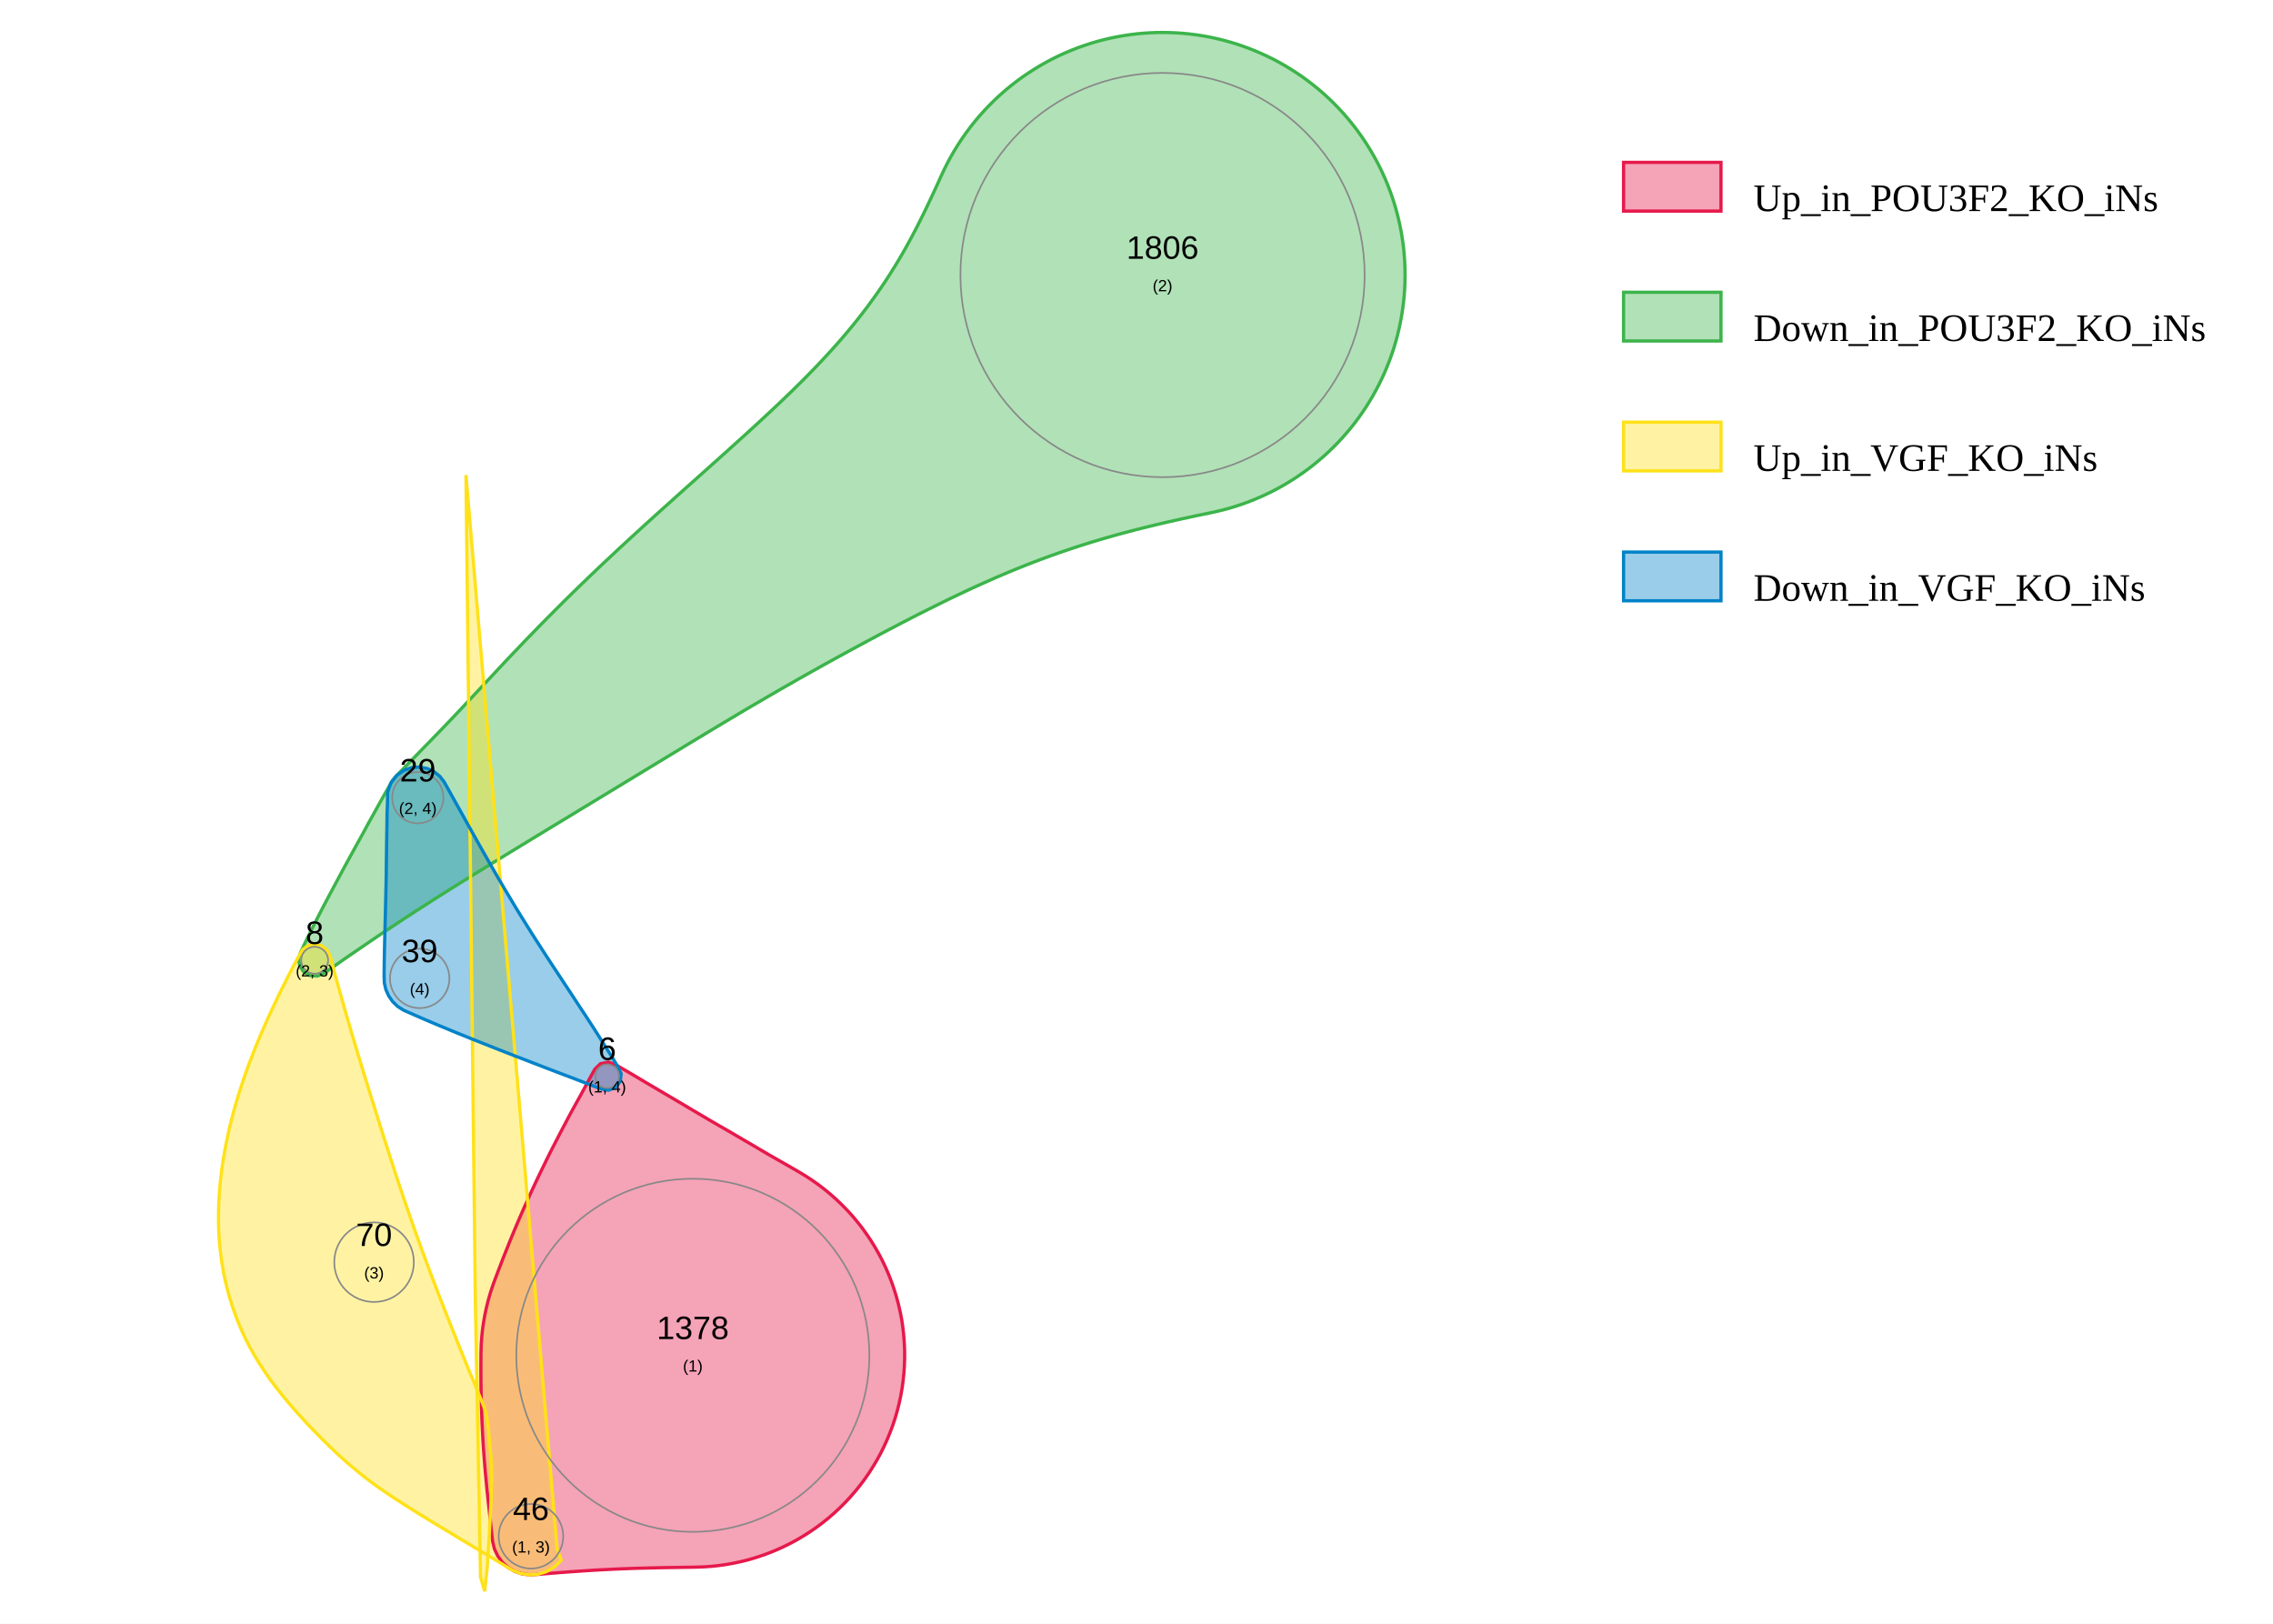
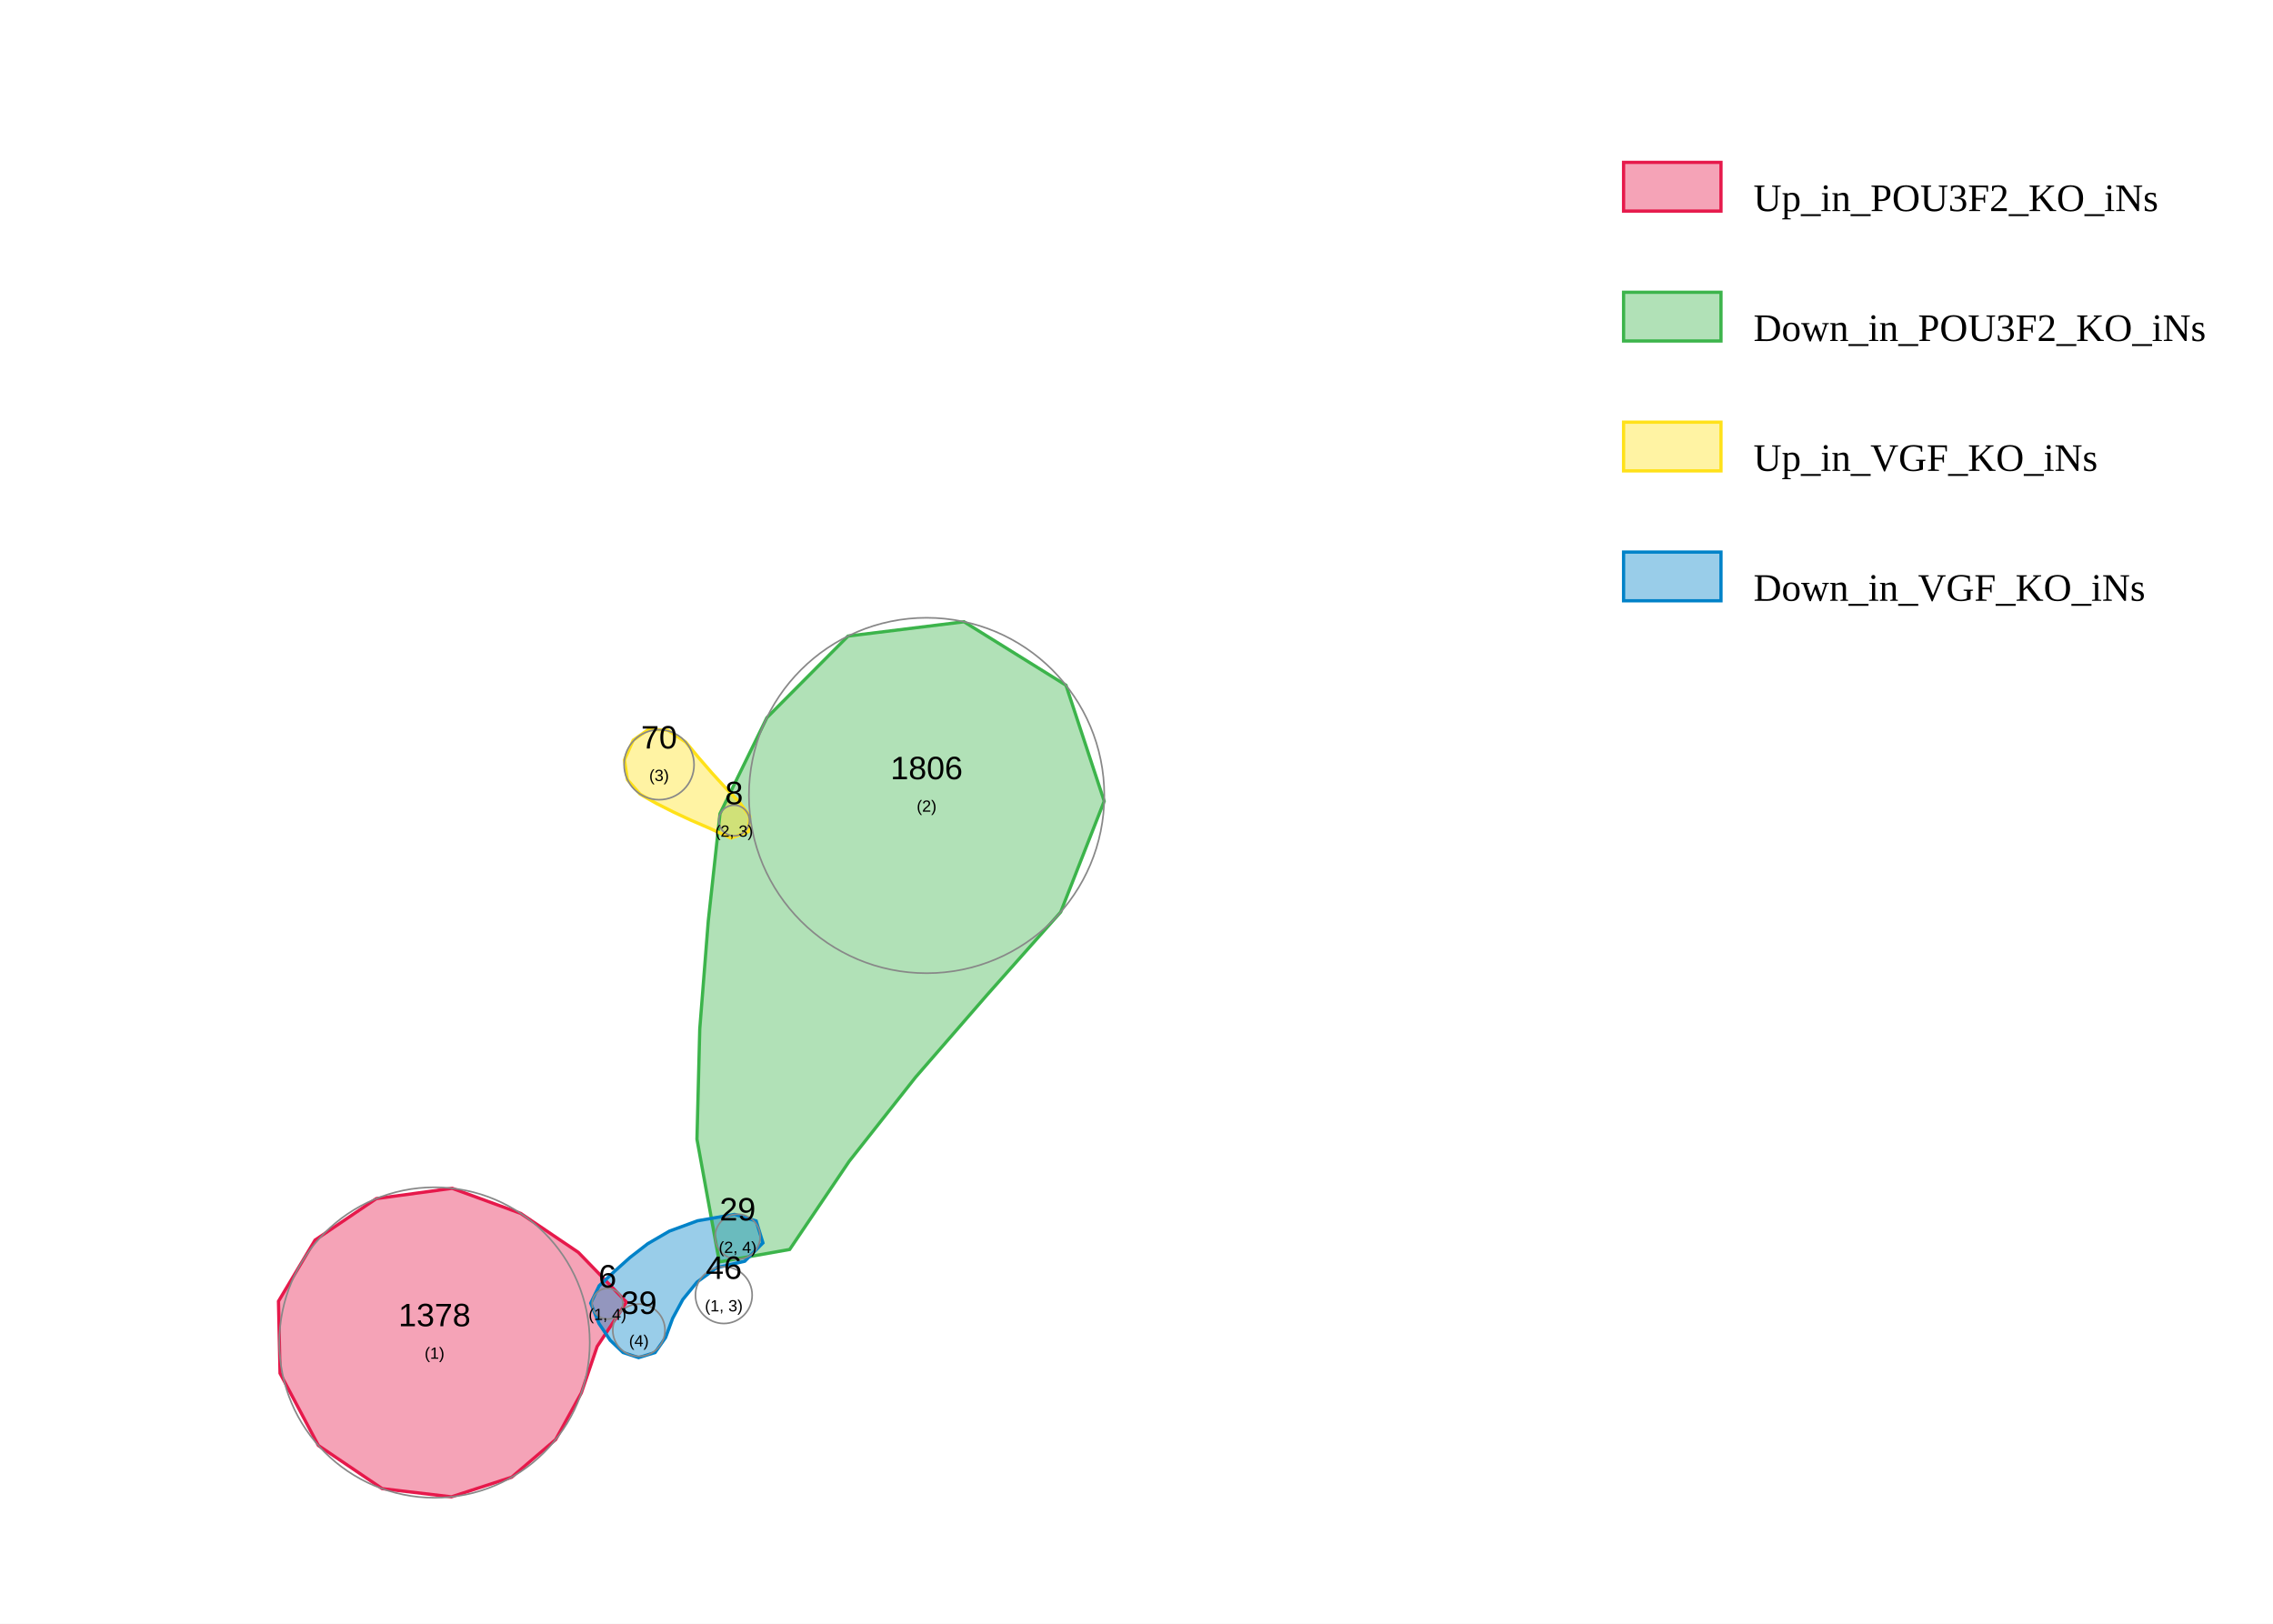
<svg xmlns="http://www.w3.org/2000/svg" xmlns:xlink="http://www.w3.org/1999/xlink" width="700" height="500">
  <defs>
    <style type="text/css">
  .borderLine {
	   stroke: none;
	   fill-opacity: 0.4;
  }
  .outLine {
	   stroke-width: 1;
	   fill: none;
  }
  .circle {
	   stroke: #888888;
	   stroke-width: 0.5;
	   fill: none;
    pointer-events: all;
  }
  .spcircle {
	   stroke: #FF2222;
	   stroke-width: 1;
	   fill: none;
    pointer-events: all;
  }
  .tLabel {
	   font-family: Arial;
    pointer-events: none;
	   font-size: 14px;
	   text-anchor: middle;
	   alignment-baseline: central;
  }
  .nLabel {
	   font-family: Arial;
    pointer-events: none;
	   font-size: 10px;
	   text-anchor: middle;
	   alignment-baseline: central;
  }
  .belong {
	   font-family: Arial;
    pointer-events: none;
	   font-size: 5px;
	   text-anchor: middle;
	   alignment-baseline: central;
  }
  .p0{
    stroke: none;
    fill: #e6194b;
  }
  .q0{
    fill: none;
    stroke: #e6194b;
  }
  .p1{
    stroke: none;
    fill: #3cb44b;
  }
  .q1{
    fill: none;
    stroke: #3cb44b;
  }
  .p2{
    stroke: none;
    fill: #ffe119;
  }
  .q2{
    fill: none;
    stroke: #ffe119;
  }
  .p3{
    stroke: none;
    fill: #0082c8;
  }
  .q3{
    fill: none;
    stroke: #0082c8;
  }

</style>
    <symbol id="bl0">
-       <path d="M 213.12 341.73 L 209.47 339.56 L 206.34 337.72 L 203.60 336.10 L 201.00 334.57 L 198.51 333.10 L 196.12 331.67 L 193.87 330.34 L 191.72 329.09 L 189.64 327.88 L 187.33 327.04 L 184.93 327.53 L 183.20 329.21 L 182.07 331.23 L 180.97 333.25 L 179.88 335.28 L 178.79 337.28 L 177.69 339.27 L 176.59 341.25 L 175.51 343.23 L 174.45 345.24 L 173.39 347.24 L 172.34 349.25 L 171.30 351.26 L 170.26 353.28 L 169.23 355.31 L 168.22 357.36 L 167.21 359.42 L 166.21 361.49 L 165.22 363.57 L 164.24 365.66 L 163.27 367.77 L 162.30 369.88 L 161.35 372.01 L 160.41 374.15 L 159.49 376.29 L 158.58 378.45 L 157.68 380.61 L 156.80 382.78 L 155.93 384.96 L 155.06 387.13 L 154.22 389.32 L 153.38 391.50 L 152.55 393.69 L 151.75 395.88 L 151.02 398.10 L 150.37 400.34 L 149.81 402.60 L 149.32 404.88 L 148.92 407.16 L 148.59 409.46 L 148.36 411.77 L 148.20 414.09 L 148.13 416.40 L 148.11 418.72 L 148.10 421.03 L 148.11 423.35 L 148.12 425.67 L 148.15 427.98 L 148.20 430.30 L 148.25 432.61 L 148.33 434.93 L 148.41 437.25 L 148.52 439.57 L 148.64 441.89 L 148.77 444.22 L 148.93 446.55 L 149.10 448.88 L 149.28 451.21 L 149.48 453.55 L 149.70 455.88 L 149.92 458.22 L 150.16 460.57 L 150.41 462.92 L 150.67 465.26 L 150.93 467.61 L 151.19 469.97 L 151.45 472.33 L 151.72 474.69 L 152.28 477.01 L 153.30 479.17 L 154.72 481.09 L 156.50 482.68 L 158.57 483.89 L 160.81 484.66 L 163.17 484.97 L 165.54 484.81 L 167.89 484.62 L 170.25 484.42 L 172.59 484.23 L 174.93 484.06 L 177.28 483.89 L 179.61 483.73 L 181.94 483.58 L 184.27 483.44 L 186.61 483.32 L 188.93 483.20 L 191.25 483.10 L 193.57 483.01 L 195.89 482.93 L 198.21 482.87 L 200.53 482.81 L 202.84 482.76 L 205.15 482.71 L 207.46 482.68 L 209.78 482.64 L 212.08 482.61 L 214.40 482.57 L 216.70 482.49 L 219.01 482.33 L 221.31 482.09 L 223.60 481.77 L 225.88 481.36 L 228.15 480.88 L 230.40 480.32 L 232.63 479.67 L 234.84 478.94 L 237.03 478.13 L 239.19 477.25 L 241.32 476.28 L 243.42 475.24 L 245.48 474.13 L 247.50 472.93 L 249.48 471.67 L 251.41 470.34 L 253.30 468.93 L 255.13 467.46 L 256.91 465.92 L 258.63 464.32 L 260.29 462.66 L 261.89 460.94 L 263.43 459.17 L 264.90 457.34 L 266.31 455.46 L 267.64 453.54 L 268.90 451.56 L 270.10 449.55 L 271.22 447.49 L 272.26 445.39 L 273.23 443.26 L 274.12 441.09 L 274.94 438.89 L 275.68 436.66 L 276.33 434.40 L 276.91 432.12 L 277.40 429.82 L 277.81 427.50 L 278.13 425.15 L 278.37 422.80 L 278.53 420.44 L 278.60 418.07 L 278.59 415.70 L 278.48 413.33 L 278.29 410.97 L 278.02 408.60 L 277.68 406.25 L 277.21 403.92 L 276.68 401.60 L 276.06 399.31 L 275.36 397.03 L 274.59 394.79 L 273.72 392.57 L 272.78 390.38 L 271.76 388.24 L 270.66 386.14 L 269.49 384.07 L 268.24 382.05 L 266.91 380.08 L 265.53 378.15 L 264.07 376.29 L 262.55 374.47 L 260.96 372.72 L 259.30 371.02 L 257.59 369.38 L 255.82 367.81 L 253.99 366.29 L 252.09 364.84 L 250.12 363.44 L 248.06 362.09 L 245.87 360.77 L 243.58 359.45 L 241.24 358.11 L 238.93 356.79 L 236.49 355.40 L 233.73 353.77 L 230.89 352.10 L 228.01 350.43 L 224.55 348.39 L 221.39 346.59 L 218.65 344.99 Z" />
+       <path d="M 139.24 365.92 L 115.90 369.09 L 97.02 381.86 L 85.76 400.70 L 86.24 422.87 L 98.06 445.12 L 117.70 458.40 L 139.02 460.92 L 157.57 454.88 L 171.13 443.28 L 179.03 428.92 L 183.91 414.61 L 192.95 400.97 L 178.11 385.64 L 160.35 373.64 Z" />
    </symbol>
    <symbol id="bl1">
-       <path d="M 107.62 264.16 L 105.78 267.52 L 104.25 270.38 L 102.91 272.88 L 101.65 275.24 L 100.45 277.50 L 99.30 279.68 L 98.23 281.76 L 97.22 283.73 L 96.26 285.65 L 95.32 287.55 L 94.38 289.44 L 93.46 291.36 L 92.55 293.28 L 91.96 295.39 L 92.32 297.56 L 93.59 299.37 L 95.53 300.44 L 97.77 300.55 L 99.84 299.69 L 101.64 298.44 L 103.42 297.17 L 105.21 295.91 L 107.00 294.67 L 108.80 293.43 L 110.61 292.20 L 112.41 290.97 L 114.21 289.74 L 116.01 288.52 L 117.81 287.30 L 119.62 286.10 L 121.42 284.91 L 123.22 283.72 L 125.02 282.53 L 126.82 281.36 L 128.62 280.19 L 130.42 279.04 L 132.21 277.89 L 134.01 276.74 L 135.80 275.61 L 137.60 274.48 L 139.39 273.35 L 141.18 272.24 L 142.96 271.12 L 144.75 270.02 L 146.54 268.91 L 148.32 267.82 L 150.11 266.72 L 151.88 265.62 L 153.67 264.54 L 155.44 263.45 L 157.22 262.36 L 159.00 261.28 L 160.78 260.19 L 162.56 259.11 L 164.33 258.03 L 166.11 256.95 L 167.89 255.87 L 169.66 254.79 L 171.45 253.71 L 173.23 252.63 L 175.01 251.55 L 176.79 250.47 L 178.56 249.39 L 180.35 248.31 L 182.13 247.23 L 183.91 246.15 L 185.70 245.06 L 187.47 243.99 L 189.25 242.91 L 191.03 241.83 L 192.81 240.74 L 194.60 239.66 L 196.37 238.59 L 198.14 237.51 L 199.92 236.43 L 201.69 235.35 L 203.47 234.28 L 205.24 233.20 L 207.02 232.12 L 208.79 231.05 L 210.56 229.97 L 212.34 228.89 L 214.13 227.81 L 215.91 226.74 L 217.70 225.66 L 219.48 224.58 L 221.27 223.51 L 223.06 222.43 L 224.86 221.36 L 226.66 220.29 L 228.45 219.22 L 230.24 218.16 L 232.04 217.11 L 233.84 216.06 L 235.63 215.01 L 237.42 213.97 L 239.20 212.94 L 240.98 211.91 L 242.76 210.90 L 244.53 209.89 L 246.30 208.88 L 248.06 207.89 L 249.82 206.90 L 251.58 205.92 L 253.32 204.94 L 255.07 203.97 L 256.81 203.01 L 258.55 202.06 L 260.29 201.11 L 262.02 200.16 L 263.75 199.23 L 265.48 198.29 L 267.20 197.37 L 268.93 196.45 L 270.64 195.53 L 272.36 194.62 L 274.07 193.72 L 275.79 192.82 L 277.49 191.93 L 279.20 191.05 L 280.90 190.17 L 282.60 189.30 L 284.30 188.44 L 286.00 187.59 L 287.69 186.75 L 289.38 185.91 L 291.07 185.08 L 292.75 184.26 L 294.44 183.46 L 296.13 182.65 L 297.81 181.86 L 299.50 181.08 L 301.18 180.31 L 302.87 179.55 L 304.56 178.80 L 306.25 178.05 L 307.95 177.32 L 309.64 176.60 L 311.35 175.89 L 313.07 175.18 L 314.79 174.49 L 316.52 173.80 L 318.26 173.13 L 320.01 172.46 L 321.77 171.81 L 323.54 171.16 L 325.33 170.52 L 327.13 169.89 L 328.95 169.28 L 330.78 168.66 L 332.63 168.06 L 334.49 167.47 L 336.36 166.89 L 338.26 166.32 L 340.16 165.76 L 342.09 165.21 L 344.03 164.66 L 345.98 164.13 L 347.95 163.61 L 349.93 163.09 L 351.92 162.59 L 353.92 162.10 L 355.94 161.61 L 357.97 161.13 L 360.00 160.66 L 362.05 160.20 L 364.11 159.74 L 366.17 159.30 L 368.24 158.85 L 370.31 158.42 L 372.39 157.99 L 374.47 157.54 L 376.54 157.05 L 378.60 156.49 L 380.64 155.87 L 382.66 155.20 L 384.66 154.47 L 386.63 153.68 L 388.58 152.84 L 390.50 151.95 L 392.39 151.00 L 394.24 150.01 L 396.06 148.97 L 397.84 147.88 L 399.58 146.75 L 401.28 145.57 L 402.95 144.36 L 404.57 143.10 L 406.14 141.81 L 407.68 140.48 L 409.18 139.11 L 410.63 137.70 L 412.04 136.27 L 413.41 134.80 L 414.73 133.29 L 416.02 131.76 L 417.25 130.19 L 418.45 128.59 L 419.60 126.96 L 420.71 125.30 L 421.77 123.61 L 422.79 121.89 L 423.76 120.14 L 424.69 118.36 L 425.57 116.56 L 426.41 114.73 L 427.19 112.87 L 427.93 110.98 L 428.62 109.08 L 429.26 107.15 L 429.84 105.20 L 430.38 103.23 L 430.85 101.24 L 431.28 99.23 L 431.65 97.21 L 431.97 95.18 L 432.23 93.14 L 432.44 91.07 L 432.59 89.00 L 432.68 86.91 L 432.71 84.81 L 432.69 82.68 L 432.60 80.52 L 432.44 78.34 L 432.23 76.14 L 431.93 73.90 L 431.56 71.62 L 431.11 69.32 L 430.58 66.98 L 429.97 64.63 L 429.27 62.26 L 428.47 59.88 L 427.59 57.50 L 426.62 55.15 L 425.57 52.82 L 424.44 50.53 L 423.24 48.29 L 421.98 46.12 L 420.67 44.02 L 419.30 41.99 L 417.90 40.04 L 416.46 38.18 L 414.99 36.39 L 413.51 34.69 L 411.99 33.06 L 410.47 31.50 L 408.91 30.02 L 407.34 28.59 L 405.75 27.23 L 404.13 25.93 L 402.49 24.68 L 400.83 23.47 L 399.13 22.33 L 397.41 21.23 L 395.66 20.17 L 393.89 19.17 L 392.08 18.21 L 390.25 17.31 L 388.40 16.45 L 386.51 15.65 L 384.61 14.89 L 382.68 14.19 L 380.73 13.53 L 378.75 12.93 L 376.77 12.39 L 374.76 11.90 L 372.73 11.45 L 370.70 11.08 L 368.65 10.76 L 366.59 10.49 L 364.53 10.28 L 362.46 10.13 L 360.40 10.04 L 358.32 10.00 L 356.26 10.02 L 354.20 10.10 L 352.14 10.23 L 350.09 10.42 L 348.05 10.67 L 346.01 10.97 L 343.99 11.33 L 341.97 11.74 L 339.97 12.21 L 337.97 12.74 L 335.99 13.32 L 334.01 13.97 L 332.05 14.66 L 330.10 15.42 L 328.16 16.23 L 326.23 17.10 L 324.32 18.03 L 322.43 19.03 L 320.55 20.08 L 318.70 21.19 L 316.87 22.36 L 315.06 23.59 L 313.28 24.88 L 311.53 26.23 L 309.81 27.64 L 308.13 29.10 L 306.49 30.62 L 304.89 32.20 L 303.33 33.82 L 301.82 35.49 L 300.36 37.21 L 298.95 38.98 L 297.60 40.78 L 296.31 42.62 L 295.07 44.50 L 293.89 46.40 L 292.78 48.33 L 291.73 50.28 L 290.74 52.25 L 289.82 54.23 L 288.93 56.21 L 288.03 58.17 L 287.13 60.11 L 286.23 62.03 L 285.33 63.93 L 284.42 65.80 L 283.50 67.65 L 282.58 69.49 L 281.64 71.29 L 280.70 73.08 L 279.74 74.85 L 278.77 76.60 L 277.78 78.32 L 276.78 80.03 L 275.76 81.72 L 274.72 83.39 L 273.67 85.05 L 272.60 86.69 L 271.51 88.31 L 270.40 89.92 L 269.27 91.51 L 268.13 93.09 L 266.97 94.66 L 265.79 96.21 L 264.59 97.75 L 263.37 99.28 L 262.14 100.79 L 260.89 102.29 L 259.63 103.78 L 258.35 105.26 L 257.05 106.73 L 255.74 108.18 L 254.41 109.63 L 253.07 111.07 L 251.72 112.50 L 250.35 113.93 L 248.97 115.34 L 247.58 116.75 L 246.17 118.15 L 244.76 119.55 L 243.33 120.94 L 241.90 122.32 L 240.45 123.71 L 239.00 125.08 L 237.54 126.45 L 236.07 127.82 L 234.60 129.19 L 233.12 130.55 L 231.64 131.91 L 230.14 133.28 L 228.65 134.63 L 227.15 135.99 L 225.64 137.35 L 224.14 138.71 L 222.62 140.07 L 221.11 141.43 L 219.58 142.79 L 218.06 144.16 L 216.53 145.52 L 215.00 146.89 L 213.47 148.26 L 211.93 149.63 L 210.39 151.01 L 208.85 152.38 L 207.32 153.77 L 205.78 155.15 L 204.24 156.53 L 202.70 157.91 L 201.17 159.30 L 199.63 160.69 L 198.09 162.09 L 196.56 163.49 L 195.03 164.89 L 193.50 166.29 L 191.97 167.71 L 190.44 169.12 L 188.91 170.55 L 187.39 171.98 L 185.86 173.41 L 184.33 174.86 L 182.81 176.31 L 181.28 177.77 L 179.76 179.24 L 178.22 180.72 L 176.70 182.21 L 175.18 183.70 L 173.65 185.20 L 172.13 186.72 L 170.61 188.24 L 169.09 189.76 L 167.58 191.30 L 166.07 192.83 L 164.56 194.38 L 163.06 195.93 L 161.55 197.48 L 160.07 199.04 L 158.58 200.59 L 157.10 202.15 L 155.62 203.71 L 154.16 205.27 L 152.69 206.84 L 151.24 208.40 L 149.78 209.95 L 148.33 211.51 L 146.88 213.07 L 145.43 214.62 L 143.97 216.17 L 142.52 217.72 L 141.06 219.27 L 139.61 220.81 L 138.14 222.35 L 136.66 223.89 L 135.18 225.43 L 133.68 226.97 L 132.18 228.52 L 130.65 230.08 L 129.11 231.67 L 127.53 233.29 L 125.89 234.97 L 124.19 236.72 L 122.45 238.48 L 120.83 240.34 L 119.57 242.60 L 118.11 245.17 L 116.63 247.81 L 115.15 250.48 L 113.36 253.68 L 111.80 256.58 L 110.40 259.10 Z" />
+       <path d="M 218.12 283.65 L 215.50 316.86 L 214.64 350.80 L 221.52 388.58 L 243.19 384.75 L 261.51 357.61 L 281.98 331.69 L 304.01 306.33 L 326.65 280.86 L 340.05 246.70 L 328.28 211.00 L 296.88 191.47 L 261.17 195.87 L 236.17 220.99 L 221.73 250.54 Z" />
    </symbol>
    <symbol id="bl2">
-       <path d="M 99.41 443.35 L 102.18 446.05 L 104.57 448.30 L 106.72 450.22 L 108.79 451.99 L 110.79 453.64 L 112.75 455.19 L 114.63 456.61 L 116.44 457.92 L 118.20 459.14 L 119.94 460.32 L 121.69 461.48 L 123.45 462.62 L 125.21 463.75 L 126.99 464.87 L 128.78 465.99 L 130.59 467.11 L 132.41 468.22 L 134.25 469.34 L 136.10 470.46 L 137.97 471.59 L 139.86 472.72 L 141.77 473.87 L 143.70 475.03 L 145.64 476.19 L 147.60 477.36 L 149.58 478.55 L 151.57 479.75 L 153.60 480.97 L 155.67 482.23 L 157.84 483.53 L 160.31 484.53 L 163.00 484.96 L 165.70 484.76 L 168.36 483.93 L 170.84 482.45 L 172.86 480.42 L 171.58 476.93 L 143.50 146.30 L 146.40 401.45 L 147.99 485.61 L 149.26 490.00 L 150.05 482.73 L 150.71 471.87 L 151.21 462.31 L 151.46 454.96 L 151.26 449.29 L 150.82 444.79 L 150.46 441.03 L 150.17 437.96 L 149.73 435.48 L 149.07 433.32 L 148.27 431.27 L 147.43 429.24 L 146.59 427.21 L 145.75 425.18 L 144.91 423.16 L 144.07 421.13 L 143.24 419.10 L 142.41 417.06 L 141.58 415.02 L 140.75 412.97 L 139.93 410.91 L 139.11 408.85 L 138.29 406.79 L 137.48 404.72 L 136.65 402.64 L 135.85 400.56 L 135.04 398.48 L 134.24 396.39 L 133.44 394.30 L 132.64 392.21 L 131.86 390.11 L 131.07 388.01 L 130.30 385.90 L 129.53 383.79 L 128.77 381.69 L 128.01 379.58 L 127.26 377.47 L 126.52 375.36 L 125.79 373.26 L 125.07 371.15 L 124.35 369.05 L 123.65 366.96 L 122.95 364.87 L 122.26 362.78 L 121.57 360.69 L 120.90 358.61 L 120.22 356.54 L 119.56 354.47 L 118.90 352.40 L 118.24 350.33 L 117.59 348.27 L 116.94 346.21 L 116.29 344.14 L 115.64 342.08 L 114.99 340.01 L 114.34 337.94 L 113.70 335.87 L 113.06 333.79 L 112.41 331.71 L 111.77 329.63 L 111.13 327.54 L 110.49 325.45 L 109.86 323.35 L 109.24 321.25 L 108.61 319.16 L 107.99 317.07 L 107.38 314.97 L 106.77 312.88 L 106.17 310.79 L 105.59 308.71 L 105.00 306.63 L 104.41 304.56 L 103.84 302.49 L 103.28 300.44 L 102.74 298.39 L 102.21 296.35 L 101.67 294.33 L 100.64 292.45 L 98.95 291.18 L 96.90 290.72 L 94.86 291.17 L 93.19 292.40 L 92.16 294.18 L 91.18 295.97 L 90.23 297.76 L 89.30 299.57 L 88.38 301.37 L 87.47 303.18 L 86.57 304.98 L 85.68 306.79 L 84.81 308.62 L 83.96 310.43 L 83.11 312.26 L 82.28 314.08 L 81.46 315.92 L 80.66 317.76 L 79.88 319.61 L 79.11 321.46 L 78.36 323.32 L 77.63 325.19 L 76.91 327.06 L 76.21 328.94 L 75.53 330.83 L 74.88 332.73 L 74.25 334.63 L 73.64 336.55 L 73.05 338.47 L 72.48 340.40 L 71.94 342.34 L 71.43 344.29 L 70.94 346.25 L 70.47 348.22 L 70.04 350.20 L 69.63 352.18 L 69.25 354.18 L 68.90 356.18 L 68.58 358.19 L 68.30 360.20 L 68.04 362.22 L 67.82 364.25 L 67.64 366.29 L 67.49 368.31 L 67.39 370.35 L 67.32 372.39 L 67.29 374.43 L 67.30 376.46 L 67.35 378.50 L 67.45 380.53 L 67.59 382.56 L 67.78 384.57 L 68.01 386.59 L 68.29 388.59 L 68.62 390.58 L 68.99 392.56 L 69.41 394.53 L 69.88 396.48 L 70.39 398.41 L 70.95 400.33 L 71.55 402.23 L 72.20 404.12 L 72.89 405.98 L 73.64 407.84 L 74.43 409.68 L 75.27 411.52 L 76.18 413.36 L 77.15 415.23 L 78.23 417.14 L 79.41 419.09 L 80.67 421.07 L 81.95 423.00 L 83.36 425.02 L 85.09 427.30 L 86.93 429.62 L 88.83 431.92 L 91.21 434.66 L 93.38 437.07 L 95.34 439.19 Z" />
+       <path d="M 205.64 224.85 L 199.79 224.57 L 195.00 227.93 L 192.30 233.99 L 193.22 240.08 L 197.13 244.55 L 202.13 247.39 L 207.29 250.00 L 212.72 252.54 L 218.59 255.08 L 225.15 258.08 L 230.45 256.07 L 230.90 251.34 L 227.60 246.87 L 223.39 242.56 L 219.23 238.01 L 215.17 233.32 L 211.16 228.50 Z" />
    </symbol>
    <symbol id="bl3">
-       <path d="M 119.07 259.24 L 119.02 263.02 L 118.98 266.26 L 118.95 269.11 L 118.90 271.81 L 118.84 274.40 L 118.79 276.88 L 118.73 279.23 L 118.68 281.47 L 118.62 283.63 L 118.57 285.76 L 118.51 287.88 L 118.46 289.99 L 118.41 292.10 L 118.37 294.20 L 118.33 296.32 L 118.31 298.43 L 118.29 300.54 L 118.36 302.66 L 118.83 304.72 L 119.70 306.66 L 120.91 308.41 L 122.45 309.90 L 124.27 311.06 L 126.24 311.93 L 128.23 312.81 L 130.23 313.68 L 132.25 314.54 L 134.28 315.40 L 136.33 316.25 L 138.38 317.10 L 140.44 317.95 L 142.51 318.79 L 144.59 319.63 L 146.67 320.46 L 148.76 321.29 L 150.85 322.12 L 152.95 322.95 L 155.05 323.77 L 157.16 324.59 L 159.27 325.42 L 161.39 326.23 L 163.51 327.05 L 165.64 327.87 L 167.78 328.70 L 169.92 329.52 L 172.08 330.34 L 174.23 331.16 L 176.39 331.97 L 178.55 332.81 L 180.71 333.64 L 182.87 334.47 L 185.03 335.30 L 187.37 335.73 L 189.59 334.87 L 191.04 333.00 L 191.29 330.65 L 190.30 328.52 L 189.13 326.57 L 187.93 324.63 L 186.71 322.70 L 185.48 320.79 L 184.28 318.87 L 183.07 316.96 L 181.85 315.07 L 180.62 313.19 L 179.39 311.32 L 178.16 309.46 L 176.94 307.59 L 175.72 305.73 L 174.49 303.87 L 173.27 302.02 L 172.05 300.17 L 170.83 298.32 L 169.61 296.47 L 168.40 294.61 L 167.20 292.76 L 166.01 290.91 L 164.82 289.06 L 163.64 287.20 L 162.47 285.34 L 161.32 283.49 L 160.17 281.64 L 159.03 279.78 L 157.91 277.92 L 156.80 276.07 L 155.69 274.22 L 154.60 272.37 L 153.51 270.52 L 152.44 268.66 L 151.38 266.81 L 150.32 264.96 L 149.27 263.11 L 148.22 261.26 L 147.17 259.40 L 146.14 257.55 L 145.09 255.69 L 144.06 253.84 L 143.03 251.98 L 142.00 250.13 L 140.96 248.27 L 139.93 246.41 L 138.89 244.56 L 137.85 242.69 L 136.80 240.81 L 135.46 239.06 L 133.70 237.64 L 131.58 236.65 L 129.23 236.20 L 126.85 236.36 L 124.50 237.16 L 122.19 238.76 L 120.39 241.08 L 119.39 243.86 L 119.32 247.44 L 119.19 250.70 L 119.17 253.55 Z" />
+       <path d="M 194.03 387.20 L 189.18 391.55 L 184.52 395.92 L 181.92 401.29 L 184.48 407.57 L 187.91 412.69 L 191.87 416.48 L 196.66 418.05 L 201.74 416.49 L 204.98 411.87 L 207.15 405.97 L 210.28 400.16 L 214.67 394.78 L 220.74 390.35 L 229.37 388.37 L 234.96 382.73 L 232.86 375.96 L 226.19 373.95 L 214.84 375.91 L 206.17 379.09 L 199.48 382.98 Z" />
    </symbol>
  </defs>
  <rect width="700" height="500" style="fill:#fff;stroke-width:0" />
  <use class="p0 borderLine" xlink:href="#bl0" />
  <use class="p1 borderLine" xlink:href="#bl1" />
  <use class="p2 borderLine" xlink:href="#bl2" />
  <use class="p3 borderLine" xlink:href="#bl3" />
  <use class="q0 outLine" xlink:href="#bl0" />
  <use class="q1 outLine" xlink:href="#bl1" />
  <use class="q2 outLine" xlink:href="#bl2" />
  <use class="q3 outLine" xlink:href="#bl3" />
-   <circle class="circle" cx="213.363" cy="417.337" r="54.369" />
-   <text class="tLabel" x="213.36" y="397.34" />
-   <text class="nLabel" x="213.36" y="412.34">1378</text>
-   <text class="belong" x="213.36" y="422.34">(1)</text>
-   <circle class="circle" cx="358.017" cy="84.693" r="62.242" />
-   <text class="tLabel" x="358.02" y="64.69" />
-   <text class="nLabel" x="358.02" y="79.69">1806</text>
-   <text class="belong" x="358.02" y="89.69">(2)</text>
-   <circle class="circle" cx="96.902" cy="295.686" r="4.143" />
-   <text class="tLabel" x="96.90" y="275.69" />
-   <text class="nLabel" x="96.90" y="290.69">8</text>
-   <text class="belong" x="96.90" y="300.69">(2, 3)</text>
-   <circle class="circle" cx="128.67" cy="245.641" r="7.887" />
-   <text class="tLabel" x="128.67" y="225.64" />
-   <text class="nLabel" x="128.67" y="240.64">29</text>
-   <text class="belong" x="128.67" y="250.64">(2, 4)</text>
-   <circle class="circle" cx="115.194" cy="388.667" r="12.254" />
-   <text class="tLabel" x="115.19" y="368.67" />
-   <text class="nLabel" x="115.19" y="383.67">70</text>
-   <text class="belong" x="115.19" y="393.67">(3)</text>
-   <circle class="circle" cx="163.517" cy="473.065" r="9.934" />
-   <text class="tLabel" x="163.52" y="453.07" />
-   <text class="nLabel" x="163.52" y="468.07">46</text>
-   <text class="belong" x="163.52" y="478.07">(1, 3)</text>
-   <circle class="circle" cx="129.246" cy="301.279" r="9.147" />
-   <text class="tLabel" x="129.25" y="281.28" />
-   <text class="nLabel" x="129.25" y="296.28">39</text>
-   <text class="belong" x="129.25" y="306.28">(4)</text>
-   <circle class="circle" cx="186.981" cy="331.386" r="3.654" />
-   <text class="tLabel" x="186.98" y="311.39" />
-   <text class="nLabel" x="186.98" y="326.39">6</text>
-   <text class="belong" x="186.98" y="336.39">(1, 4)</text>
+   <circle class="circle" cx="133.821" cy="413.404" r="47.8" />
+   <text class="tLabel" x="133.82" y="393.40" />
+   <text class="nLabel" x="133.82" y="408.40">1378</text>
+   <text class="belong" x="133.82" y="418.40">(1)</text>
+   <circle class="circle" cx="285.363" cy="244.955" r="54.722" />
+   <text class="tLabel" x="285.36" y="224.95" />
+   <text class="nLabel" x="285.36" y="239.95">1806</text>
+   <text class="belong" x="285.36" y="249.95">(2)</text>
+   <circle class="circle" cx="226.065" cy="252.654" r="4.721" />
+   <text class="tLabel" x="226.07" y="232.65" />
+   <text class="nLabel" x="226.07" y="247.65">8</text>
+   <text class="belong" x="226.07" y="257.65">(2, 3)</text>
+   <circle class="circle" cx="227.172" cy="380.818" r="6.934" />
+   <text class="tLabel" x="227.17" y="360.82" />
+   <text class="nLabel" x="227.17" y="375.82">29</text>
+   <text class="belong" x="227.17" y="385.82">(2, 4)</text>
+   <circle class="circle" cx="202.973" cy="235.486" r="10.773" />
+   <text class="tLabel" x="202.97" y="215.49" />
+   <text class="nLabel" x="202.97" y="230.49">70</text>
+   <text class="belong" x="202.97" y="240.49">(3)</text>
+   <circle class="circle" cx="222.908" cy="398.812" r="8.733" />
+   <text class="tLabel" x="222.91" y="378.81" />
+   <text class="nLabel" x="222.91" y="393.81">46</text>
+   <text class="belong" x="222.91" y="403.81">(1, 3)</text>
+   <circle class="circle" cx="196.754" cy="409.606" r="8.041" />
+   <text class="tLabel" x="196.75" y="389.61" />
+   <text class="nLabel" x="196.75" y="404.61">39</text>
+   <text class="belong" x="196.75" y="414.61">(4)</text>
+   <circle class="circle" cx="187.082" cy="401.459" r="4.721" />
+   <text class="tLabel" x="187.08" y="381.46" />
+   <text class="nLabel" x="187.08" y="396.46">6</text>
+   <text class="belong" x="187.08" y="406.46">(1, 4)</text>
  <rect class="p0 borderLine" x="500.00" y="50.00" width="30.00" height="15.00" />
  <rect class="q0" x="500.00" y="50.00" width="30.00" height="15.00" />
  <text class="legend" x="540.00" y="65.00">Up_in_POU3F2_KO_iNs</text>
  <rect class="p1 borderLine" x="500.00" y="90.00" width="30.00" height="15.00" />
  <rect class="q1" x="500.00" y="90.00" width="30.00" height="15.00" />
  <text class="legend" x="540.00" y="105.00">Down_in_POU3F2_KO_iNs</text>
  <rect class="p2 borderLine" x="500.00" y="130.00" width="30.00" height="15.00" />
  <rect class="q2" x="500.00" y="130.00" width="30.00" height="15.00" />
  <text class="legend" x="540.00" y="145.00">Up_in_VGF_KO_iNs</text>
  <rect class="p3 borderLine" x="500.00" y="170.00" width="30.00" height="15.00" />
  <rect class="q3" x="500.00" y="170.00" width="30.00" height="15.00" />
  <text class="legend" x="540.00" y="185.00">Down_in_VGF_KO_iNs</text>
</svg>
